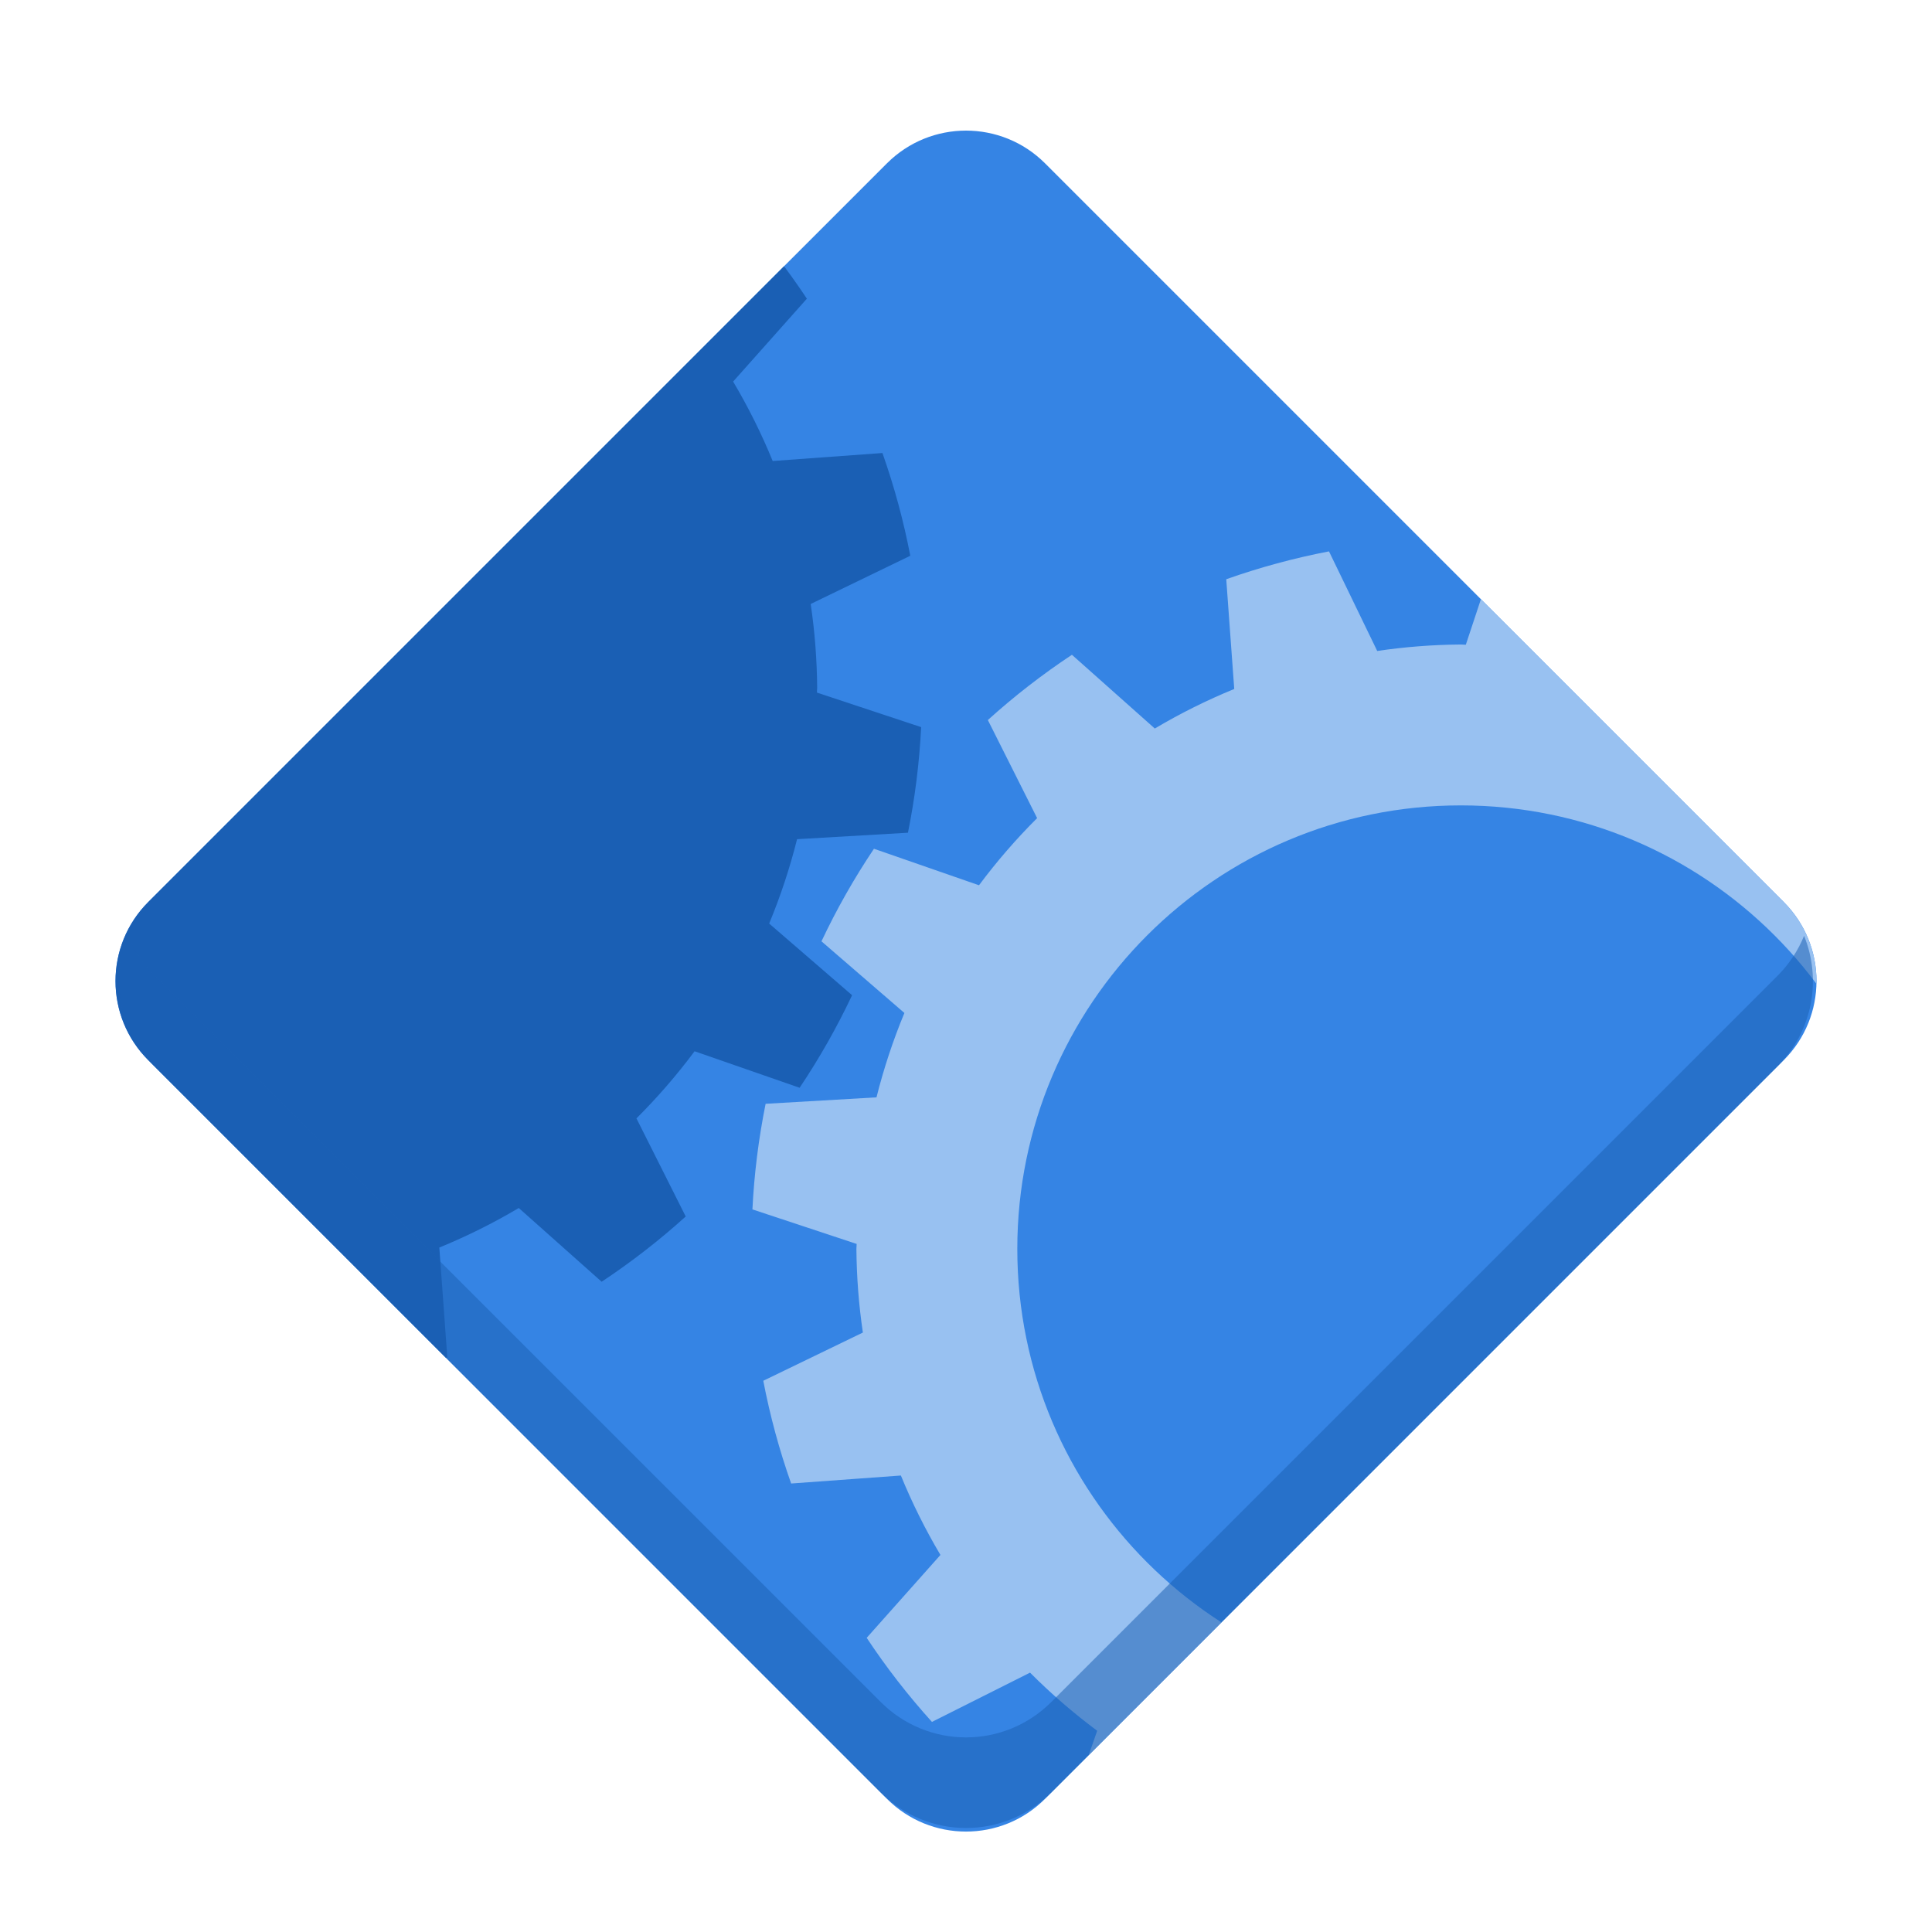
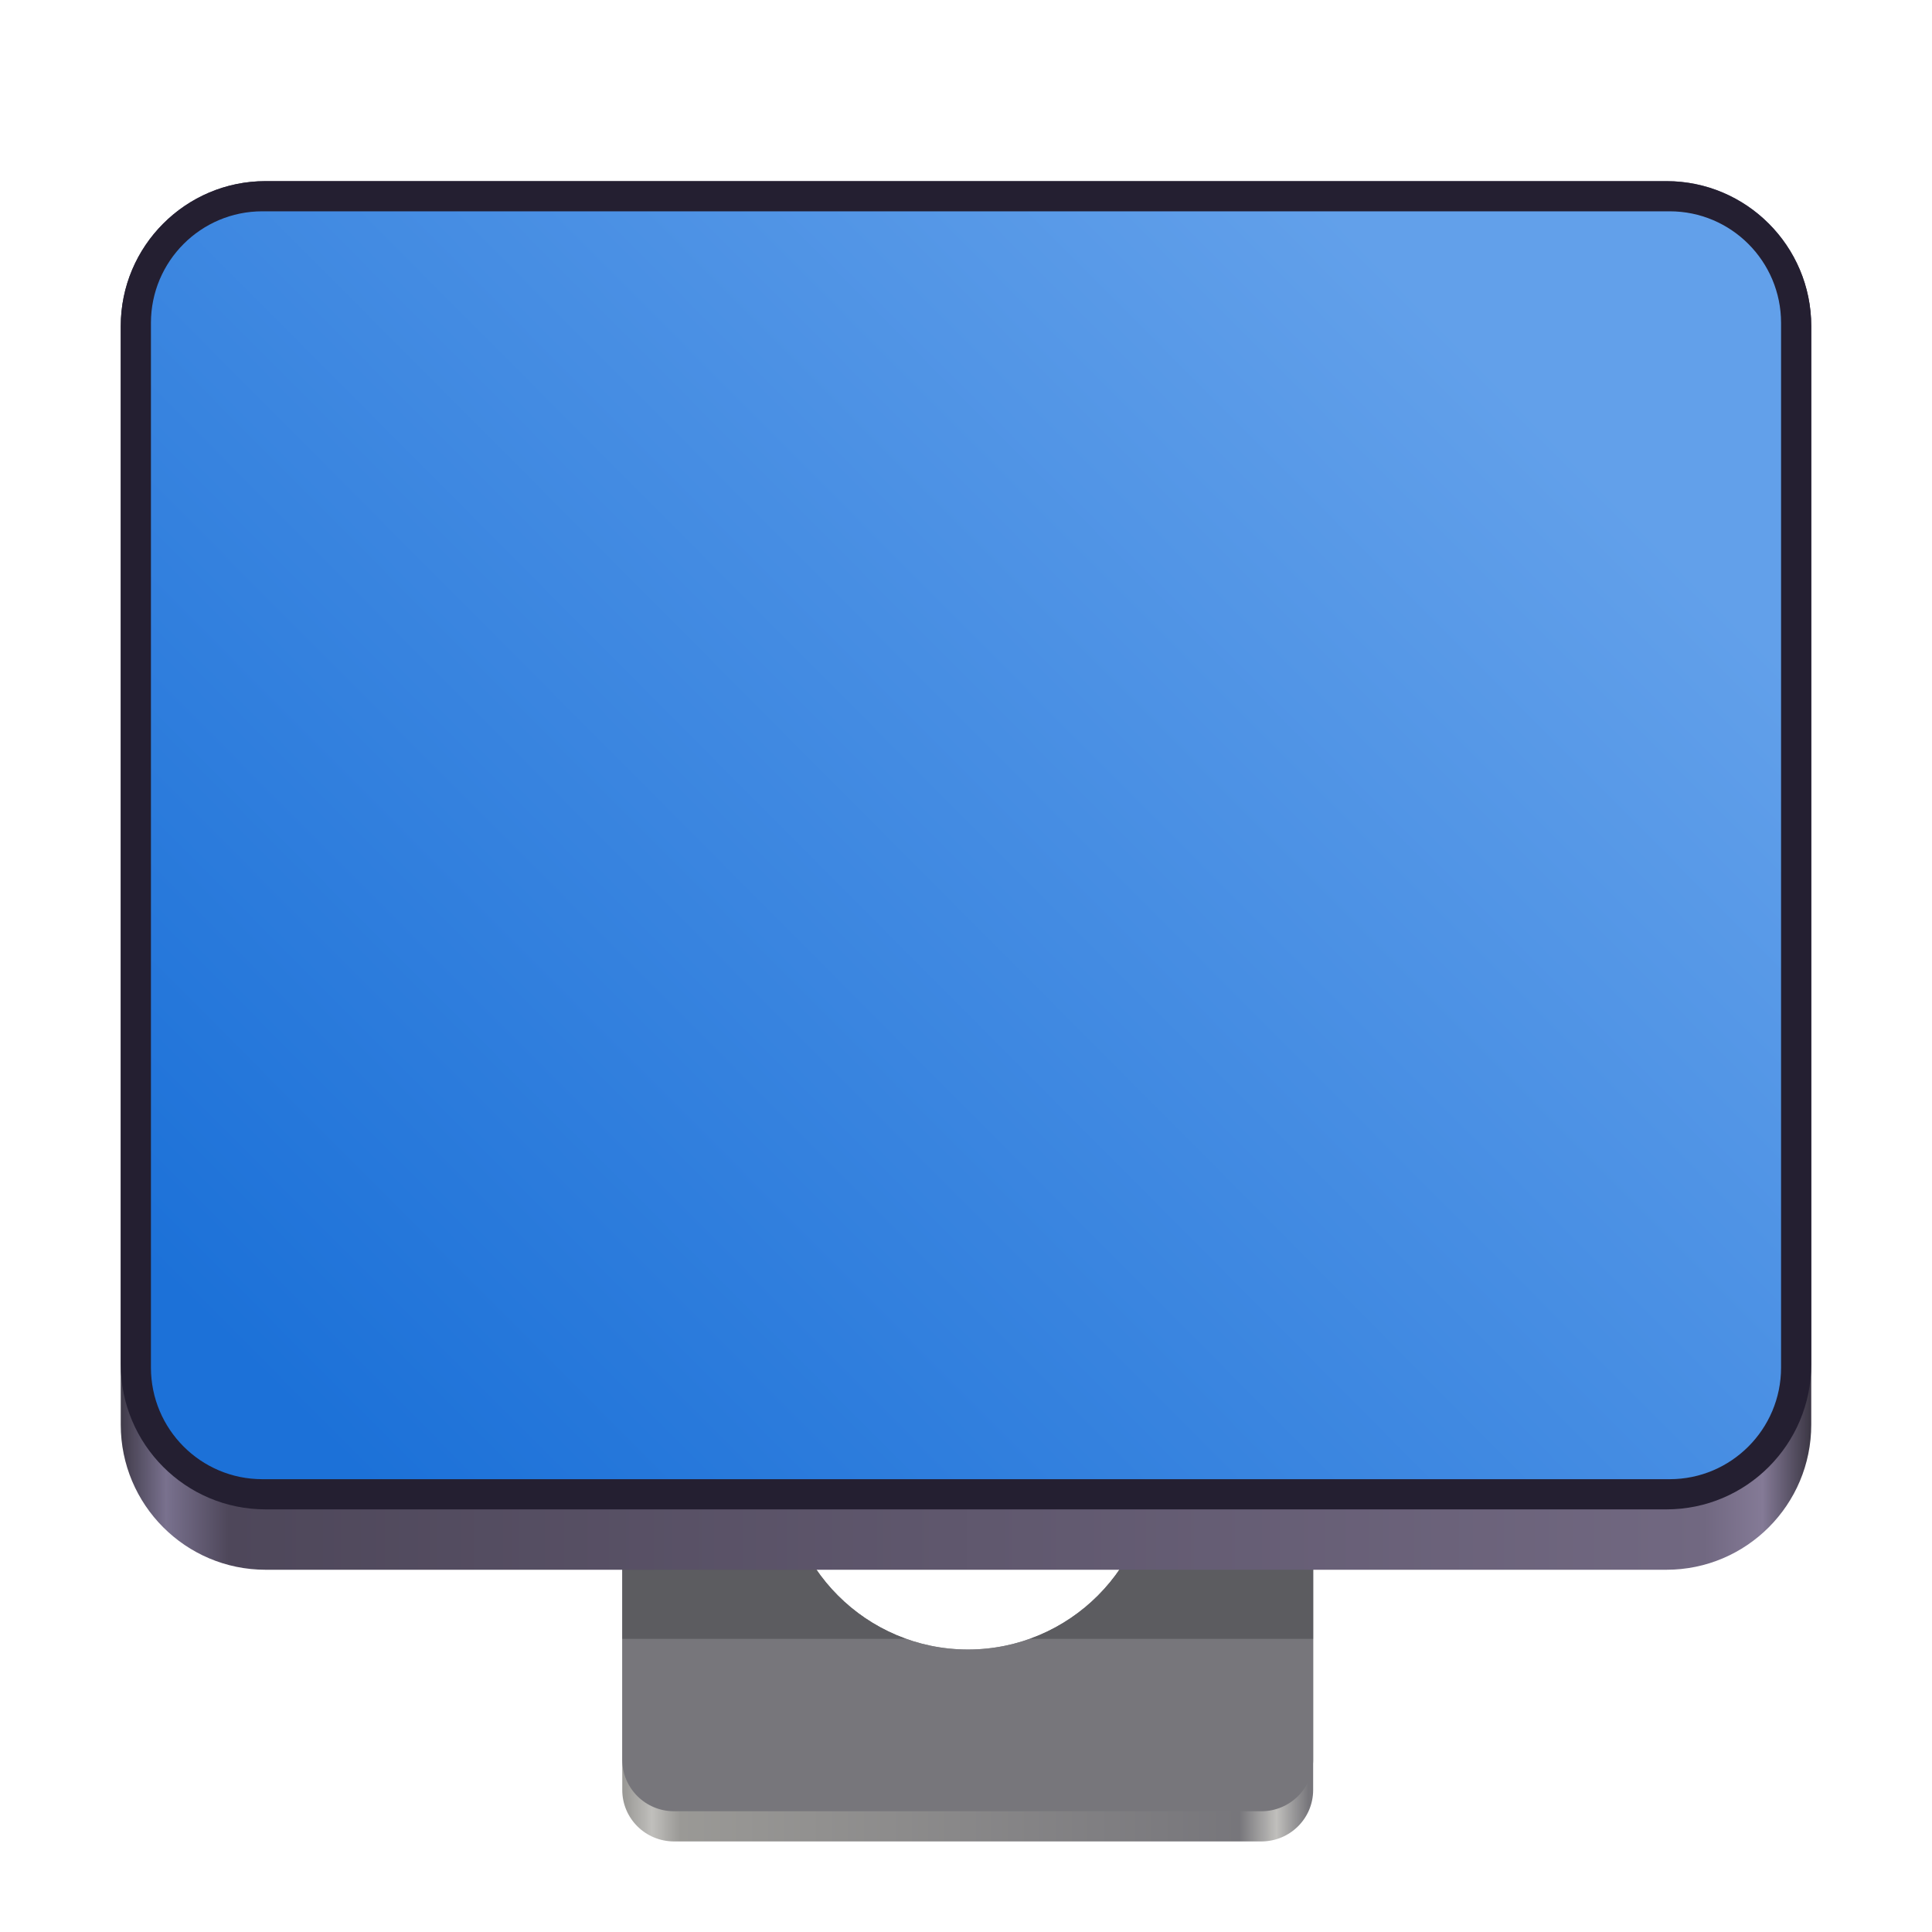
- <svg xmlns="http://www.w3.org/2000/svg" width="33.75mm" height="33.75mm" viewBox="0 0 33.75 33.75" version="1.1" id="svg974">
-   <defs id="defs968">
-     <clipPath clipPathUnits="userSpaceOnUse" id="clipPath18689">
-       <rect clip-path="none" transform="rotate(45)" ry="32" rx="32" y="123.999" x="486.037" height="362.943" width="362.943" id="rect18691" style="display:inline;opacity:1;vector-effect:none;fill:#4a86cf;fill-opacity:1;stroke:none;stroke-width:26.067;stroke-linecap:butt;stroke-linejoin:miter;stroke-miterlimit:4;stroke-dasharray:none;stroke-dashoffset:0;stroke-opacity:1;marker:none;marker-start:none;marker-mid:none;marker-end:none;paint-order:normal;enable-background:new" />
-     </clipPath>
-     <clipPath clipPathUnits="userSpaceOnUse" id="clipPath18689-3">
-       <rect clip-path="none" transform="rotate(45)" ry="32" rx="32" y="123.999" x="486.037" height="362.943" width="362.943" id="rect18691-6" style="display:inline;opacity:1;vector-effect:none;fill:#4a86cf;fill-opacity:1;stroke:none;stroke-width:26.067;stroke-linecap:butt;stroke-linejoin:miter;stroke-miterlimit:4;stroke-dasharray:none;stroke-dashoffset:0;stroke-opacity:1;marker:none;marker-start:none;marker-mid:none;marker-end:none;paint-order:normal;enable-background:new" />
-     </clipPath>
-   </defs>
-   <g id="layer1" transform="translate(-61.81982,-103.944)">
-     <g transform="matrix(0.2636723,0,0,0.2636723,61.81982,-529.397)" style="display:inline;stroke-width:0.25;enable-background:new" id="g1836">
-       <g transform="matrix(0.25,0,0,0.25,0,2295)" id="g18818" style="stroke-width:0.25">
-         <g style="stroke-width:0.27" transform="matrix(0.9260519,0,0,0.9260519,18.93073,50.87633)" id="g18590">
-           <g style="stroke-width:0.27" id="g18681" clip-path="url(#clipPath18689-3)">
-             <rect style="opacity:1;vector-effect:none;fill:#3584e4;fill-opacity:1;stroke:none;stroke-width:8.221;stroke-linecap:butt;stroke-linejoin:miter;stroke-miterlimit:4;stroke-dasharray:none;stroke-dashoffset:0;stroke-opacity:1;marker:none;marker-start:none;marker-mid:none;marker-end:none;paint-order:normal" id="rect18571" width="424" height="424" x="458.337" y="90.642" rx="10.092" ry="10.092" transform="matrix(0.6052817,0.6052817,-0.6052817,0.6052817,33.44063,99.07363)" clip-path="none" />
-             <circle style="opacity:1;vector-effect:none;fill:#f66151;fill-opacity:1;stroke:none;stroke-width:7.037;stroke-linecap:butt;stroke-linejoin:miter;stroke-miterlimit:4;stroke-dasharray:none;stroke-dashoffset:0;stroke-opacity:1;marker:none;marker-start:none;marker-mid:none;marker-end:none;paint-order:normal" id="path18706" cx="0" cy="0" r="0" transform="translate(0,-212)" />
-             <circle style="opacity:1;vector-effect:none;fill:#f66151;fill-opacity:1;stroke:none;stroke-width:7.037;stroke-linecap:butt;stroke-linejoin:miter;stroke-miterlimit:4;stroke-dasharray:none;stroke-dashoffset:0;stroke-opacity:1;marker:none;marker-start:none;marker-mid:none;marker-end:none;paint-order:normal" id="path18708" cx="0" cy="0" r="0" transform="translate(0,-212)" />
-             <path style="display:inline;opacity:1;vector-effect:none;fill:#98c1f1;fill-opacity:1;stroke:none;stroke-width:7.037;stroke-linecap:butt;stroke-linejoin:miter;stroke-miterlimit:4;stroke-dasharray:none;stroke-dashoffset:0;stroke-opacity:1;marker:none;marker-start:none;marker-mid:none;marker-end:none;paint-order:normal;enable-background:new" d="m 408.92,561.918 -9.886,29.829 a 172.971,172.971 0 0 0 -1.427,-0.071 172.971,172.971 0 0 0 -23.929,1.852 l -13.801,-28.501 a 203.293,203.293 0 0 0 -29.401,7.972 l 2.286,31.405 a 172.971,172.971 0 0 0 -22.732,11.319 l -23.718,-21.103 a 203.293,203.293 0 0 0 -24.059,18.674 l 14.099,28.073 a 172.971,172.971 0 0 0 -16.636,19.211 l -30.058,-10.448 a 203.293,203.293 0 0 0 -15.017,26.488 l 23.73,20.507 a 172.971,172.971 0 0 0 -7.985,24.143 l -31.73,1.849 a 203.293,203.293 0 0 0 -3.778,30.217 l 29.829,9.886 a 172.971,172.971 0 0 0 -0.071,1.427 172.971,172.971 0 0 0 1.852,23.929 l -28.501,13.801 a 203.293,203.293 0 0 0 7.972,29.401 l 31.405,-2.286 a 172.971,172.971 0 0 0 11.319,22.732 l -21.103,23.718 a 203.293,203.293 0 0 0 18.674,24.059 l 28.073,-14.099 a 172.971,172.971 0 0 0 19.211,16.636 l -10.448,30.058 a 203.293,203.293 0 0 0 26.488,15.017 l 20.507,-23.73 a 172.971,172.971 0 0 0 24.143,7.985 l 1.849,31.73 a 203.293,203.293 0 0 0 30.217,3.778 l 9.886,-29.829 a 172.971,172.971 0 0 0 1.427,0.071 172.971,172.971 0 0 0 23.929,-1.852 l 13.801,28.501 a 203.293,203.293 0 0 0 29.401,-7.972 l -2.286,-31.405 a 172.971,172.971 0 0 0 22.732,-11.319 l 23.718,21.103 A 203.293,203.293 0 0 0 532.96,916 l -14.099,-28.073 a 172.971,172.971 0 0 0 16.636,-19.211 l 30.058,10.448 a 203.293,203.293 0 0 0 15.017,-26.488 l -23.73,-20.507 a 172.971,172.971 0 0 0 7.985,-24.143 l 31.73,-1.849 a 203.293,203.293 0 0 0 3.778,-30.217 l -29.829,-9.886 a 172.971,172.971 0 0 0 0.071,-1.427 172.971,172.971 0 0 0 -1.852,-23.929 l 28.501,-13.801 a 203.293,203.293 0 0 0 -7.972,-29.401 l -31.405,2.286 a 172.971,172.971 0 0 0 -11.319,-22.732 l 21.103,-23.718 a 203.293,203.293 0 0 0 -18.674,-24.059 l -28.073,14.099 a 172.971,172.971 0 0 0 -19.211,-16.636 l 10.448,-30.058 A 203.293,203.293 0 0 0 485.636,581.681 l -20.507,23.73 a 172.971,172.971 0 0 0 -24.143,-7.985 l -1.849,-31.73 a 203.293,203.293 0 0 0 -30.217,-3.778 z M 397.607,637.722 A 126.926,126.926 0 0 1 524.532,764.647 126.926,126.926 0 0 1 397.607,891.572 126.926,126.926 0 0 1 270.682,764.647 126.926,126.926 0 0 1 397.607,637.722 Z" id="path18717-4" />
-             <path id="path18758" d="m 51.748,401.284 -9.886,29.829 c -0.476,-0.026 -0.951,-0.05 -1.427,-0.071 -8.01,0.062 -16.005,0.681 -23.929,1.852 L 2.706,404.392 c -9.986,1.918 -19.814,4.583 -29.401,7.972 l 2.286,31.405 c -7.844,3.211 -15.442,6.994 -22.732,11.319 l -23.718,-21.103 c -8.475,5.614 -16.518,11.857 -24.059,18.674 l 14.099,28.073 c -6.009,5.987 -11.569,12.408 -16.636,19.211 l -30.058,-10.448 c -5.661,8.442 -10.68,17.296 -15.017,26.488 l 23.73,20.507 c -3.25,7.841 -5.919,15.91 -7.985,24.143 l -31.73,1.849 c -2.013,9.964 -3.276,20.064 -3.778,30.217 l 29.829,9.886 c -0.026,0.476 -0.05,0.951 -0.071,1.427 0.062,8.01 0.681,16.005 1.852,23.929 l -28.501,13.801 c 1.918,9.986 4.583,19.814 7.972,29.401 l 31.405,-2.286 c 3.211,7.844 6.994,15.442 11.319,22.732 l -21.103,23.718 c 5.614,8.475 11.857,16.518 18.674,24.059 l 28.073,-14.099 c 5.987,6.009 12.408,11.569 19.211,16.636 l -10.448,30.058 c 8.442,5.661 17.296,10.68 26.488,15.017 l 20.507,-23.73 c 7.841,3.25 15.91,5.919 24.143,7.985 l 1.849,31.73 c 9.964,2.013 20.064,3.276 30.217,3.778 l 9.886,-29.829 c 0.476,0.026 0.951,0.05 1.427,0.071 8.01,-0.062 16.005,-0.681 23.929,-1.852 l 13.801,28.501 c 9.986,-1.918 19.814,-4.583 29.401,-7.972 l -2.286,-31.405 c 7.844,-3.211 15.442,-6.994 22.732,-11.319 l 23.718,21.103 c 8.475,-5.614 16.518,-11.857 24.059,-18.674 l -14.099,-28.073 c 6.009,-5.987 11.569,-12.408 16.636,-19.211 l 30.058,10.448 c 5.661,-8.442 10.68,-17.296 15.017,-26.488 l -23.73,-20.507 c 3.25,-7.841 5.919,-15.91 7.985,-24.143 l 31.73,-1.849 c 2.013,-9.964 3.276,-20.064 3.778,-30.217 l -29.829,-9.886 c 0.026,-0.476 0.05,-0.951 0.071,-1.427 -0.062,-8.01 -0.681,-16.005 -1.852,-23.929 l 28.501,-13.801 c -1.918,-9.986 -4.583,-19.814 -7.972,-29.401 l -31.405,2.286 c -3.211,-7.844 -6.994,-15.442 -11.319,-22.732 l 21.103,-23.718 c -5.614,-8.475 -11.857,-16.518 -18.674,-24.059 l -28.073,14.099 c -5.987,-6.009 -12.408,-11.569 -19.211,-16.636 l 10.448,-30.058 c -8.442,-5.661 -17.296,-10.68 -26.488,-15.017 l -20.507,23.73 c -7.841,-3.25 -15.91,-5.919 -24.143,-7.985 l -1.849,-31.73 c -9.964,-2.013 -20.064,-3.276 -30.217,-3.778 z" style="display:inline;opacity:1;vector-effect:none;fill:#1a5fb4;fill-opacity:1;stroke:none;stroke-width:7.037;stroke-linecap:butt;stroke-linejoin:miter;stroke-miterlimit:4;stroke-dasharray:none;stroke-dashoffset:0;stroke-opacity:1;marker:none;marker-start:none;marker-mid:none;marker-end:none;paint-order:normal;enable-background:new" />
-           </g>
-         </g>
-         <path style="display:inline;opacity:0.534;vector-effect:none;fill:#1a5fb4;fill-opacity:1;stroke:none;stroke-width:1.629;stroke-linecap:butt;stroke-linejoin:miter;stroke-miterlimit:4;stroke-dasharray:none;stroke-dashoffset:0;stroke-opacity:1;marker:none;marker-start:none;marker-mid:none;marker-end:none;paint-order:normal;enable-background:new" clip-path="none" d="m 8.477,2676 c -1.171,2.887 -0.583,6.308 1.766,8.656 l 48.102,48.102 c 3.134,3.134 8.179,3.134 11.312,0 l 48.102,-48.102 c 2.348,-2.348 2.937,-5.77 1.766,-8.656 -0.392,0.966 -0.98,1.871 -1.766,2.656 l -48.102,48.102 c -3.134,3.134 -8.179,3.134 -11.312,0 L 10.242,2678.656 C 9.457,2677.871 8.868,2676.965 8.477,2676 Z" transform="matrix(4,0,0,4,0,-10028)" id="rect18571-6" />
-       </g>
-       <rect y="2402" x="-1.5000001e-06" height="128" width="128" id="rect9125-7-2" style="display:inline;opacity:1;vector-effect:none;fill:none;fill-opacity:1;stroke:none;stroke-width:1.25;stroke-linecap:butt;stroke-linejoin:miter;stroke-miterlimit:4;stroke-dasharray:none;stroke-dashoffset:0;stroke-opacity:1;marker:none;marker-start:none;marker-mid:none;marker-end:none;paint-order:normal;enable-background:new" />
+ <svg xmlns="http://www.w3.org/2000/svg" width="128px" height="128px" viewBox="0 0 128 128">
+   <clipPath id="a">
+     <path d="M41 70h46v52H41zm0 0" />
+   </clipPath>
+   <clipPath id="b">
+     <path d="M40.402 54.34h47.422v68.484H40.402zM76.312 97.074c0-6.742-5.453-12.211-12.184-12.211-6.727 0-12.184 5.469-12.184 12.211 0 6.742 5.457 12.211 12.184 12.211 6.73 0 12.184-5.469 12.184-12.211m0 0" />
+   </clipPath>
+   <linearGradient id="c" x1="403.496" x2="678.909" y1="793.566" y2="793.566" gradientTransform="matrix(0.164687 0 0 0.165054 -25.11141 -9.834853)" gradientUnits="userSpaceOnUse">
+     <stop offset="0" stop-color="#9a9996" />
+     <stop offset="0.041" stop-color="#c0bfbc" />
+     <stop offset="0.082" stop-color="#9a9996" />
+     <stop offset="0.899" stop-color="#77767b" />
+     <stop offset="0.953" stop-color="#c0bfbc" />
+     <stop offset="1" stop-color="#77767b" />
+   </linearGradient>
+   <clipPath id="d">
+     <path d="M41 68h46v52H41zm0 0" />
+   </clipPath>
+   <clipPath id="e">
+     <path d="M40.402 54.34h47.422v68.484H40.402zM76.312 97.074c0-6.742-5.453-12.211-12.184-12.211-6.727 0-12.184 5.469-12.184 12.211 0 6.742 5.457 12.211 12.184 12.211 6.73 0 12.184-5.469 12.184-12.211m0 0" />
+   </clipPath>
+   <clipPath id="f">
+     <path d="M41 55h46v54H41zm0 0" />
+   </clipPath>
+   <clipPath id="g">
+     <path d="M40.402 54.34h47.422v68.484H40.402zM76.312 97.074c0-6.742-5.453-12.211-12.184-12.211-6.727 0-12.184 5.469-12.184 12.211 0 6.742 5.457 12.211 12.184 12.211 6.73 0 12.184-5.469 12.184-12.211m0 0" />
+   </clipPath>
+   <linearGradient id="h" x1="928.742" x2="1302.49" y1="216.639" y2="216.639" gradientTransform="matrix(0.299808 0 0 0.300475 -270.5858 35.15513)" gradientUnits="userSpaceOnUse">
+     <stop offset="0" stop-color="#3d3846" />
+     <stop offset="0.028" stop-color="#79718e" />
+     <stop offset="0.065" stop-color="#4e475a" />
+     <stop offset="0.938" stop-color="#716881" />
+     <stop offset="0.972" stop-color="#847a96" />
+     <stop offset="1" stop-color="#3d3846" />
+   </linearGradient>
+   <linearGradient id="i" x1="2704.463" x2="2868.168" y1="-1148.187" y2="-1311.529" gradientTransform="matrix(0.45451 0 0 0.455522 -1210.292 616.1726)" gradientUnits="userSpaceOnUse">
+     <stop offset="0" stop-color="#1c71d8" />
+     <stop offset="1" stop-color="#62a0ea" />
+   </linearGradient>
+   <g clip-path="url(#a)">
+     <g clip-path="url(#b)">
+       <path fill="url(#c)" d="M44.664 70.727H83.562C85.465 70.727 87 72.25 87 74.141v44.445C87 120.477 85.465 122 83.562 122H44.664c-1.902 0-3.438-1.523-3.438-3.414V74.141c0-1.891 1.535-3.414 3.438-3.414m0 0" />
    </g>
  </g>
+   <g clip-path="url(#d)">
+     <g clip-path="url(#e)">
+       <path fill="#77767b" d="M44.664 68.727H83.562C85.465 68.727 87 70.25 87 72.141v44.445C87 118.477 85.465 120 83.562 120H44.664c-1.902 0-3.438-1.523-3.438-3.414V72.141c0-1.891 1.535-3.414 3.438-3.414m0 0" />
+     </g>
+   </g>
+   <g clip-path="url(#f)">
+     <g clip-path="url(#g)">
+       <path fill="#434348" fill-opacity="0.51" d="M41.227 55.164H87v53.414H41.227zm0 0" />
+     </g>
+   </g>
+   <path fill="url(#h)" d="M120 21.613v72.773C120 99.695 115.703 104 110.406 104h-92.812C12.297 104 8 99.695 8 94.387V21.613C8 16.305 12.297 12 17.594 12h92.812C115.703 12 120 16.305 120 21.613m0 0" />
+   <path fill="#241f31" d="M120 21.613v68.773C120 95.695 115.703 100 110.406 100h-92.812C12.297 100 8 95.695 8 90.387V21.613C8 16.305 12.297 12 17.594 12h92.812C115.703 12 120 16.305 120 21.613m0 0" />
+   <path fill="url(#i)" d="M17.379 14h93.242C114.695 14 118 17.312 118 21.395v69.211C118 94.688 114.695 98 110.621 98H17.379C13.305 98 10 94.688 10 90.605V21.395C10 17.312 13.305 14 17.379 14m0 0" />
</svg>
